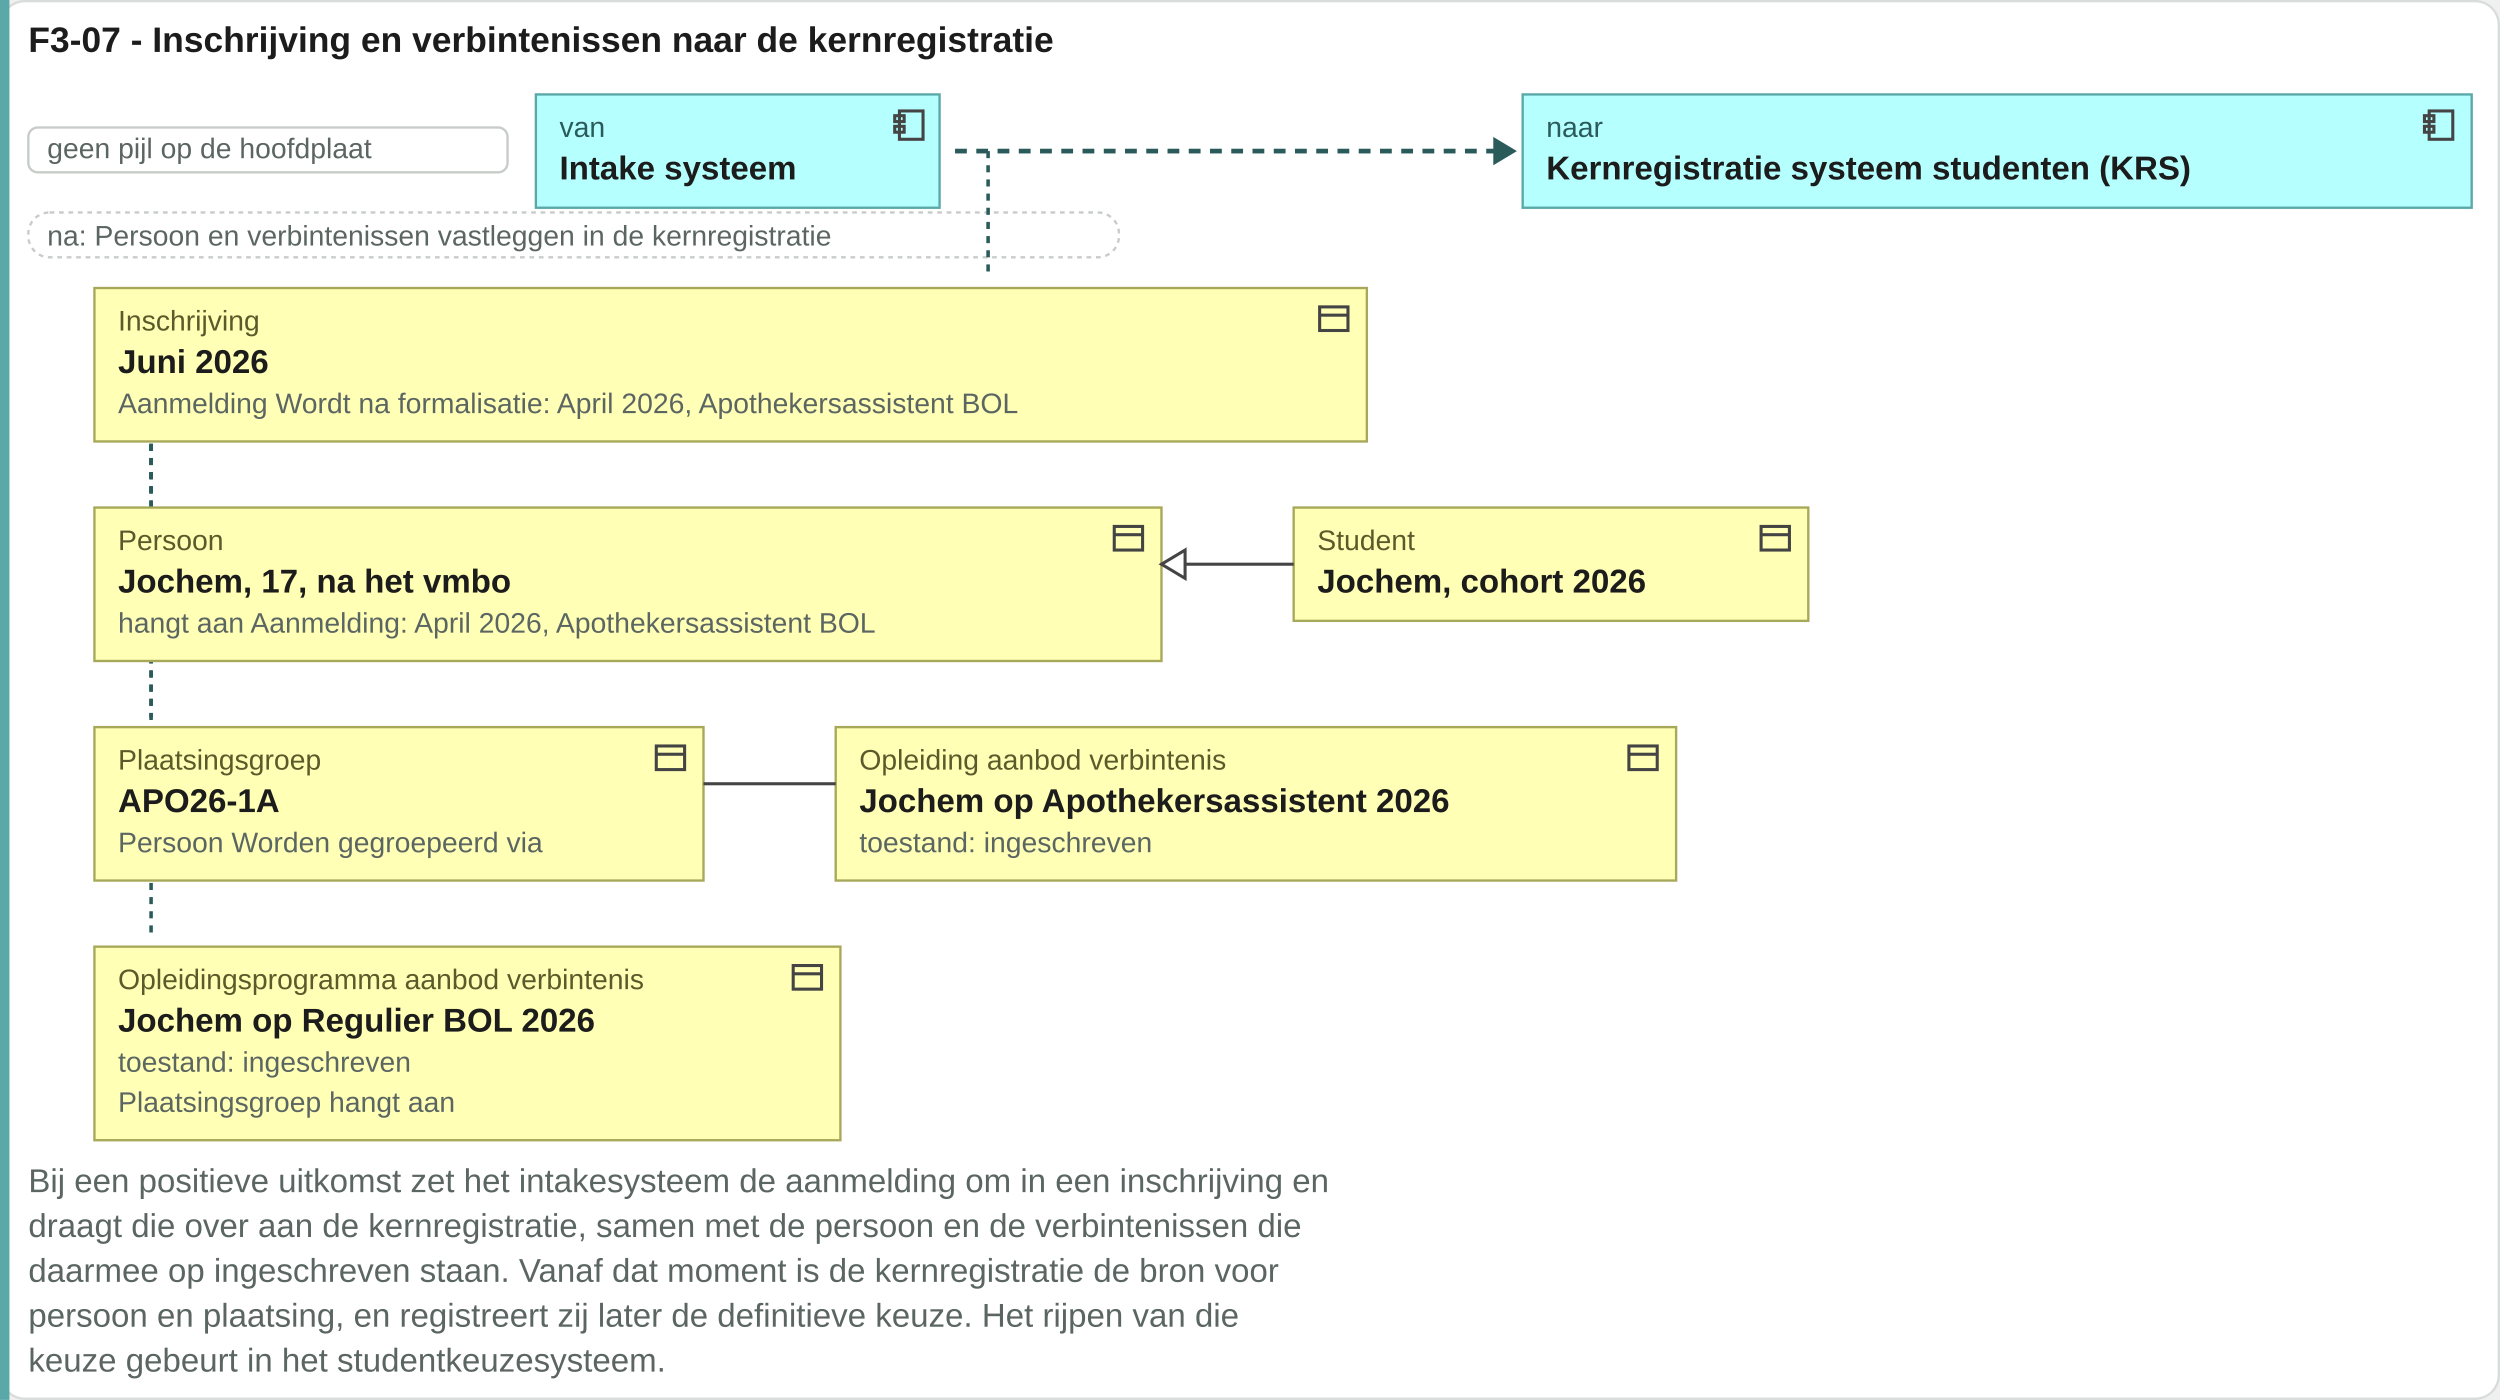
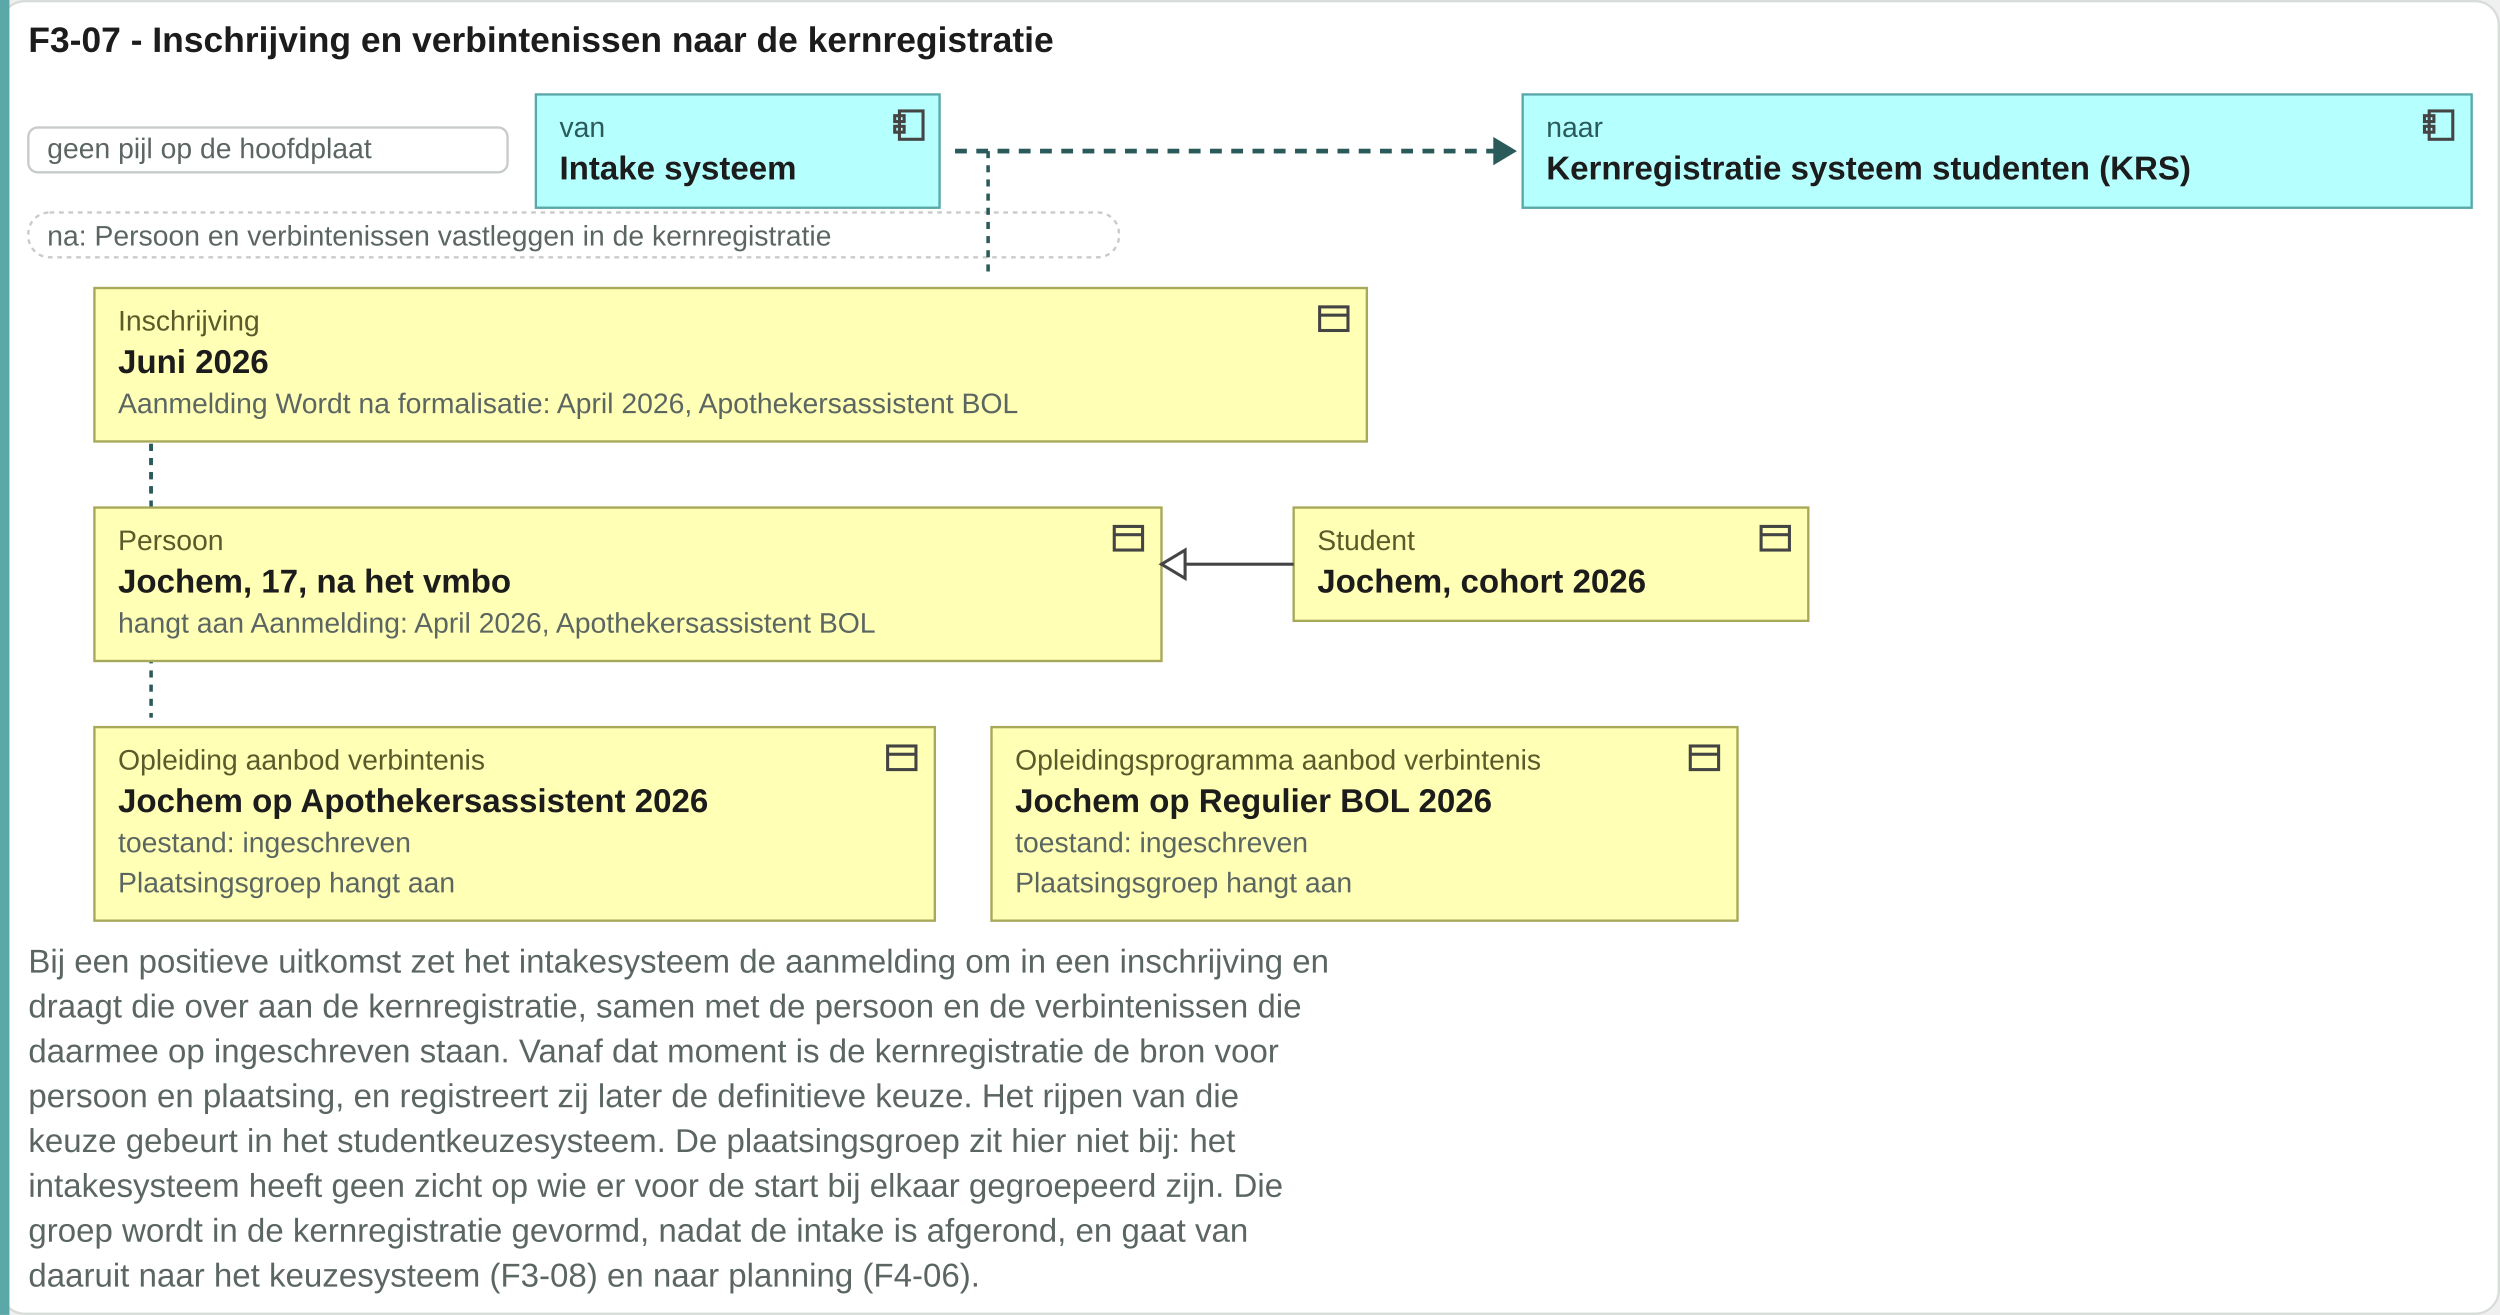
- <svg xmlns="http://www.w3.org/2000/svg" viewBox="0 0 1059 593" width="1059" height="593">
-   <rect x="0.5" y="0.5" width="1058" height="592" rx="10" fill="#ffffff" stroke="#d8ddda" />
+ <svg xmlns="http://www.w3.org/2000/svg" viewBox="0 0 1059 557" width="1059" height="557">
+   <rect x="0.5" y="0.5" width="1058" height="556" rx="10" fill="#ffffff" stroke="#d8ddda" />
  <text x="12" y="22" font-family="Arial, Helvetica, sans-serif" font-size="15" font-weight="bold" fill="#1c1c1c" text-anchor="start">F3-07 - Inschrijving en verbintenissen naar de kernregistratie</text>
-   <rect x="0" y="0" width="4" height="593" fill="#5aa8a8" />
+   <rect x="0" y="0" width="4" height="557" fill="#5aa8a8" />
  <rect x="12" y="54" width="203" height="19" rx="4" fill="#ffffff" stroke="#c8ccc9" />
  <text x="20" y="67" font-family="Arial, Helvetica, sans-serif" font-size="12" fill="#5b6663" text-anchor="start">geen pijl op de hoofdplaat</text>
  <rect x="227" y="40" width="171" height="48" rx="0" fill="#b5ffff" stroke="#5aa8a8" />
  <g transform="translate(377,45)" fill="none" stroke="#444" stroke-width="1.3">
    <rect x="4" y="2" width="10" height="12" />
    <rect x="2" y="4" width="4" height="2.5" />
    <rect x="2" y="8.5" width="4" height="2.5" />
  </g>
  <text x="237" y="58" font-family="Arial, Helvetica, sans-serif" font-size="12" fill="#2a5a5a" text-anchor="start">van</text>
  <text x="237" y="76" font-family="Arial, Helvetica, sans-serif" font-size="14" font-weight="bold" fill="#1c1c1c" text-anchor="start">Intake systeem</text>
  <path d="M404.56 64H634.56" stroke="#2a5a5a" stroke-width="2" stroke-dasharray="5 4" />
  <path d="M632.56 58l10 6-10 6z" fill="#2a5a5a" />
  <rect x="645" y="40" width="402" height="48" rx="0" fill="#b5ffff" stroke="#5aa8a8" />
  <g transform="translate(1025,45)" fill="none" stroke="#444" stroke-width="1.3">
    <rect x="4" y="2" width="10" height="12" />
    <rect x="2" y="4" width="4" height="2.5" />
    <rect x="2" y="8.5" width="4" height="2.5" />
  </g>
  <text x="655" y="58" font-family="Arial, Helvetica, sans-serif" font-size="12" fill="#2a5a5a" text-anchor="start">naar</text>
  <text x="655" y="76" font-family="Arial, Helvetica, sans-serif" font-size="14" font-weight="bold" fill="#1c1c1c" text-anchor="start">Kernregistratie systeem studenten (KRS)</text>
  <rect x="12" y="90" width="462" height="19" rx="9" fill="#ffffff" stroke="#c8ccc9" stroke-dasharray="2 2" />
  <text x="20" y="104" font-family="Arial, Helvetica, sans-serif" font-size="12" fill="#5b6663" text-anchor="start">na: Persoon en verbintenissen vastleggen in de kernregistratie</text>
  <path d="M418.56 64V118" stroke="#2a5a5a" stroke-width="1.5" stroke-dasharray="3 3" />
  <path d="M64 122V211" stroke="#2a5a5a" stroke-width="1.5" stroke-dasharray="3 3" />
  <path d="M64 122V304" stroke="#2a5a5a" stroke-width="1.5" stroke-dasharray="3 3" />
-   <path d="M64 122V397" stroke="#2a5a5a" stroke-width="1.5" stroke-dasharray="3 3" />
  <rect x="40" y="122" width="539" height="65" rx="0" fill="#ffffb5" stroke="#a8a85a" />
  <g transform="translate(557,127)" fill="none" stroke="#444" stroke-width="1.3">
    <rect x="2" y="3" width="12" height="10" />
    <path d="M2 6.5h12" />
  </g>
  <text x="50" y="140" font-family="Arial, Helvetica, sans-serif" font-size="12" fill="#5a5a2a" text-anchor="start">Inschrijving</text>
  <text x="50" y="158" font-family="Arial, Helvetica, sans-serif" font-size="14" font-weight="bold" fill="#1c1c1c" text-anchor="start">Juni 2026</text>
  <text x="50" y="175" font-family="Arial, Helvetica, sans-serif" font-size="12" fill="#5b6663" text-anchor="start">Aanmelding Wordt na formalisatie: April 2026, Apothekersassistent BOL</text>
  <rect x="40" y="215" width="452" height="65" rx="0" fill="#ffffb5" stroke="#a8a85a" />
  <g transform="translate(470,220)" fill="none" stroke="#444" stroke-width="1.3">
    <rect x="2" y="3" width="12" height="10" />
    <path d="M2 6.5h12" />
  </g>
  <text x="50" y="233" font-family="Arial, Helvetica, sans-serif" font-size="12" fill="#5a5a2a" text-anchor="start">Persoon</text>
  <text x="50" y="251" font-family="Arial, Helvetica, sans-serif" font-size="14" font-weight="bold" fill="#1c1c1c" text-anchor="start">Jochem, 17, na het vmbo</text>
  <text x="50" y="268" font-family="Arial, Helvetica, sans-serif" font-size="12" fill="#5b6663" text-anchor="start">hangt aan Aanmelding: April 2026, Apothekersassistent BOL</text>
  <rect x="548" y="215" width="218" height="48" rx="0" fill="#ffffb5" stroke="#a8a85a" />
  <g transform="translate(744,220)" fill="none" stroke="#444" stroke-width="1.3">
    <rect x="2" y="3" width="12" height="10" />
    <path d="M2 6.5h12" />
  </g>
  <text x="558" y="233" font-family="Arial, Helvetica, sans-serif" font-size="12" fill="#5a5a2a" text-anchor="start">Student</text>
  <text x="558" y="251" font-family="Arial, Helvetica, sans-serif" font-size="14" font-weight="bold" fill="#1c1c1c" text-anchor="start">Jochem, cohort 2026</text>
  <path d="M492 239H548" stroke="#444" stroke-width="1.3" fill="none" />
  <path d="M492 239l10 -6v12z" fill="#ffffff" stroke="#444" stroke-width="1.3" />
-   <rect x="40" y="308" width="258" height="65" rx="0" fill="#ffffb5" stroke="#a8a85a" />
-   <g transform="translate(276,313)" fill="none" stroke="#444" stroke-width="1.3">
+   <rect x="40" y="308" width="356" height="82" rx="0" fill="#ffffb5" stroke="#a8a85a" />
+   <g transform="translate(374,313)" fill="none" stroke="#444" stroke-width="1.3">
    <rect x="2" y="3" width="12" height="10" />
    <path d="M2 6.5h12" />
  </g>
-   <text x="50" y="326" font-family="Arial, Helvetica, sans-serif" font-size="12" fill="#5a5a2a" text-anchor="start">Plaatsingsgroep</text>
-   <text x="50" y="344" font-family="Arial, Helvetica, sans-serif" font-size="14" font-weight="bold" fill="#1c1c1c" text-anchor="start">APO26-1A</text>
-   <text x="50" y="361" font-family="Arial, Helvetica, sans-serif" font-size="12" fill="#5b6663" text-anchor="start">Persoon Worden gegroepeerd via</text>
-   <rect x="354" y="308" width="356" height="65" rx="0" fill="#ffffb5" stroke="#a8a85a" />
-   <g transform="translate(688,313)" fill="none" stroke="#444" stroke-width="1.3">
+   <text x="50" y="326" font-family="Arial, Helvetica, sans-serif" font-size="12" fill="#5a5a2a" text-anchor="start">Opleiding aanbod verbintenis</text>
+   <text x="50" y="344" font-family="Arial, Helvetica, sans-serif" font-size="14" font-weight="bold" fill="#1c1c1c" text-anchor="start">Jochem op Apothekersassistent 2026</text>
+   <text x="50" y="361" font-family="Arial, Helvetica, sans-serif" font-size="12" fill="#5b6663" text-anchor="start">toestand: ingeschreven</text>
+   <text x="50" y="378" font-family="Arial, Helvetica, sans-serif" font-size="12" fill="#5b6663" text-anchor="start">Plaatsingsgroep hangt aan</text>
+   <rect x="420" y="308" width="316" height="82" rx="0" fill="#ffffb5" stroke="#a8a85a" />
+   <g transform="translate(714,313)" fill="none" stroke="#444" stroke-width="1.3">
    <rect x="2" y="3" width="12" height="10" />
    <path d="M2 6.5h12" />
  </g>
-   <text x="364" y="326" font-family="Arial, Helvetica, sans-serif" font-size="12" fill="#5a5a2a" text-anchor="start">Opleiding aanbod verbintenis</text>
-   <text x="364" y="344" font-family="Arial, Helvetica, sans-serif" font-size="14" font-weight="bold" fill="#1c1c1c" text-anchor="start">Jochem op Apothekersassistent 2026</text>
-   <text x="364" y="361" font-family="Arial, Helvetica, sans-serif" font-size="12" fill="#5b6663" text-anchor="start">toestand: ingeschreven</text>
-   <path d="M298 332H354" stroke="#444" stroke-width="1.3" fill="none" />
-   <rect x="40" y="401" width="316" height="82" rx="0" fill="#ffffb5" stroke="#a8a85a" />
-   <g transform="translate(334,406)" fill="none" stroke="#444" stroke-width="1.3">
-     <rect x="2" y="3" width="12" height="10" />
-     <path d="M2 6.5h12" />
-   </g>
-   <text x="50" y="419" font-family="Arial, Helvetica, sans-serif" font-size="12" fill="#5a5a2a" text-anchor="start">Opleidingsprogramma aanbod verbintenis</text>
-   <text x="50" y="437" font-family="Arial, Helvetica, sans-serif" font-size="14" font-weight="bold" fill="#1c1c1c" text-anchor="start">Jochem op Regulier BOL 2026</text>
-   <text x="50" y="454" font-family="Arial, Helvetica, sans-serif" font-size="12" fill="#5b6663" text-anchor="start">toestand: ingeschreven</text>
-   <text x="50" y="471" font-family="Arial, Helvetica, sans-serif" font-size="12" fill="#5b6663" text-anchor="start">Plaatsingsgroep hangt aan</text>
-   <text x="12" y="505" font-family="Arial, Helvetica, sans-serif" font-size="14" fill="#5b6663" text-anchor="start">Bij een positieve uitkomst zet het intakesysteem de aanmelding om in een inschrijving en</text>
-   <text x="12" y="524" font-family="Arial, Helvetica, sans-serif" font-size="14" fill="#5b6663" text-anchor="start">draagt die over aan de kernregistratie, samen met de persoon en de verbintenissen die</text>
-   <text x="12" y="543" font-family="Arial, Helvetica, sans-serif" font-size="14" fill="#5b6663" text-anchor="start">daarmee op ingeschreven staan. Vanaf dat moment is de kernregistratie de bron voor</text>
-   <text x="12" y="562" font-family="Arial, Helvetica, sans-serif" font-size="14" fill="#5b6663" text-anchor="start">persoon en plaatsing, en registreert zij later de definitieve keuze. Het rijpen van die</text>
-   <text x="12" y="581" font-family="Arial, Helvetica, sans-serif" font-size="14" fill="#5b6663" text-anchor="start">keuze gebeurt in het studentkeuzesysteem.</text>
+   <text x="430" y="326" font-family="Arial, Helvetica, sans-serif" font-size="12" fill="#5a5a2a" text-anchor="start">Opleidingsprogramma aanbod verbintenis</text>
+   <text x="430" y="344" font-family="Arial, Helvetica, sans-serif" font-size="14" font-weight="bold" fill="#1c1c1c" text-anchor="start">Jochem op Regulier BOL 2026</text>
+   <text x="430" y="361" font-family="Arial, Helvetica, sans-serif" font-size="12" fill="#5b6663" text-anchor="start">toestand: ingeschreven</text>
+   <text x="430" y="378" font-family="Arial, Helvetica, sans-serif" font-size="12" fill="#5b6663" text-anchor="start">Plaatsingsgroep hangt aan</text>
+   <text x="12" y="412" font-family="Arial, Helvetica, sans-serif" font-size="14" fill="#5b6663" text-anchor="start">Bij een positieve uitkomst zet het intakesysteem de aanmelding om in een inschrijving en</text>
+   <text x="12" y="431" font-family="Arial, Helvetica, sans-serif" font-size="14" fill="#5b6663" text-anchor="start">draagt die over aan de kernregistratie, samen met de persoon en de verbintenissen die</text>
+   <text x="12" y="450" font-family="Arial, Helvetica, sans-serif" font-size="14" fill="#5b6663" text-anchor="start">daarmee op ingeschreven staan. Vanaf dat moment is de kernregistratie de bron voor</text>
+   <text x="12" y="469" font-family="Arial, Helvetica, sans-serif" font-size="14" fill="#5b6663" text-anchor="start">persoon en plaatsing, en registreert zij later de definitieve keuze. Het rijpen van die</text>
+   <text x="12" y="488" font-family="Arial, Helvetica, sans-serif" font-size="14" fill="#5b6663" text-anchor="start">keuze gebeurt in het studentkeuzesysteem. De plaatsingsgroep zit hier niet bij: het</text>
+   <text x="12" y="507" font-family="Arial, Helvetica, sans-serif" font-size="14" fill="#5b6663" text-anchor="start">intakesysteem heeft geen zicht op wie er voor de start bij elkaar gegroepeerd zijn. Die</text>
+   <text x="12" y="526" font-family="Arial, Helvetica, sans-serif" font-size="14" fill="#5b6663" text-anchor="start">groep wordt in de kernregistratie gevormd, nadat de intake is afgerond, en gaat van</text>
+   <text x="12" y="545" font-family="Arial, Helvetica, sans-serif" font-size="14" fill="#5b6663" text-anchor="start">daaruit naar het keuzesysteem (F3-08) en naar planning (F4-06).</text>
</svg>
